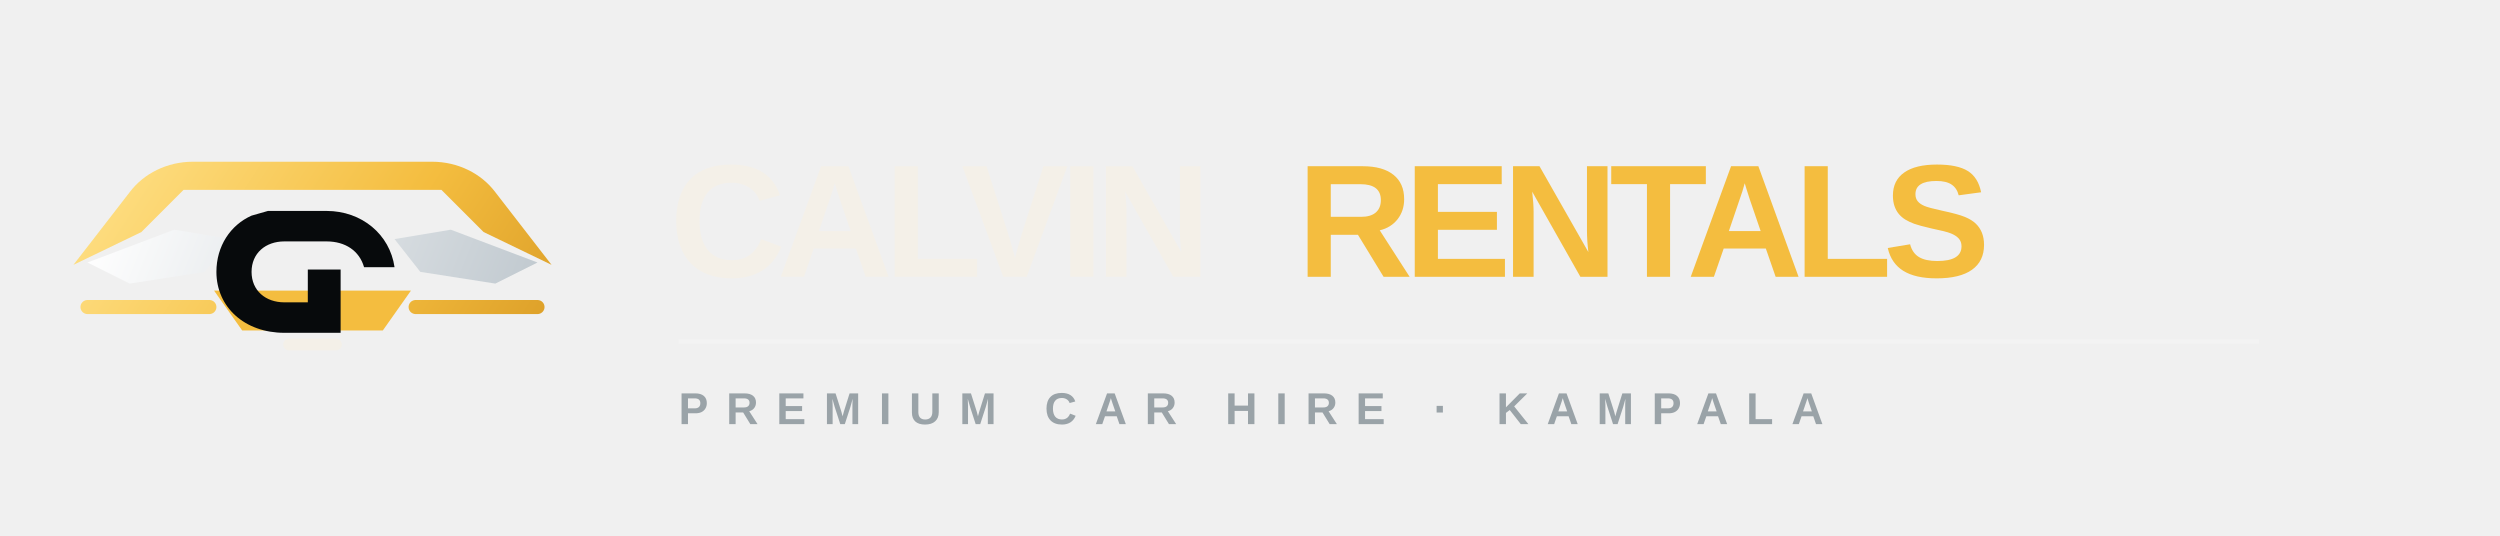
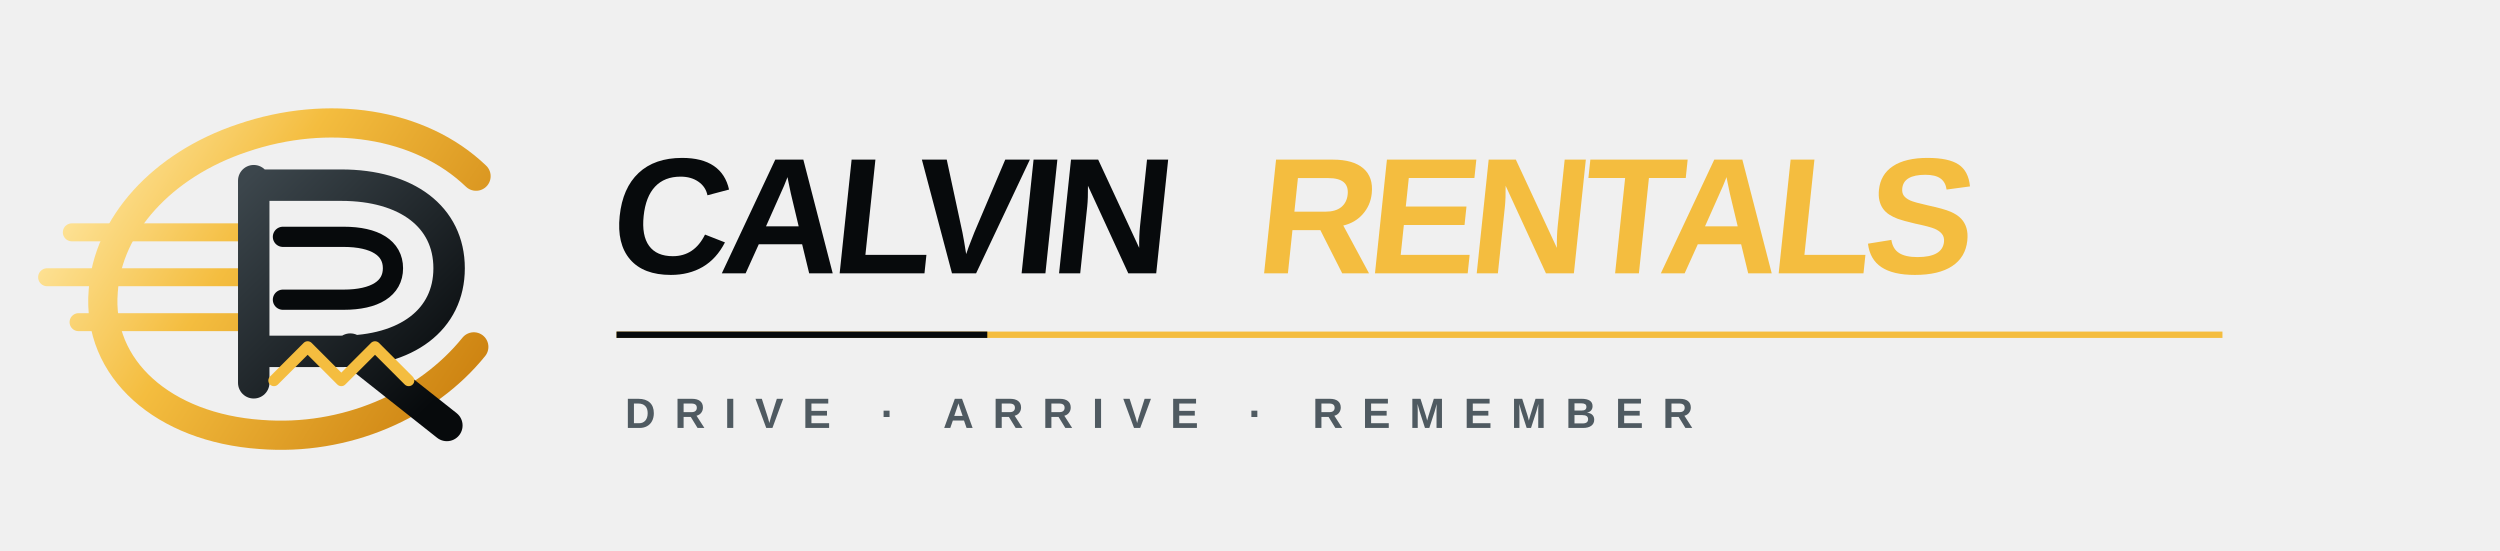
- <svg xmlns="http://www.w3.org/2000/svg" viewBox="0 0 1120 240" role="img" aria-labelledby="title desc">
+ <svg xmlns="http://www.w3.org/2000/svg" viewBox="0 0 1180 260" role="img" aria-labelledby="title desc">
  <defs>
-     <linearGradient id="gold" x1="22" y1="28" x2="248" y2="175" gradientUnits="userSpaceOnUse">
-       <stop stop-color="#FFE28A" />
-       <stop offset=".48" stop-color="#F4BD3F" />
-       <stop offset="1" stop-color="#C98716" />
+     <linearGradient id="velocityGold" x1="18" y1="20" x2="208" y2="142" gradientUnits="userSpaceOnUse">
+       <stop stop-color="#FFE9A6" />
+       <stop offset=".38" stop-color="#F4BD3F" />
+       <stop offset="1" stop-color="#C77A0A" />
    </linearGradient>
-     <linearGradient id="white" x1="26" y1="58" x2="248" y2="148" gradientUnits="userSpaceOnUse">
-       <stop stop-color="#FFFFFF" />
-       <stop offset="1" stop-color="#AEB9C1" />
+     <linearGradient id="metal" x1="90" y1="40" x2="181" y2="132" gradientUnits="userSpaceOnUse">
+       <stop stop-color="#3C464C" />
+       <stop offset="1" stop-color="#070A0C" />
    </linearGradient>
  </defs>
-   <g transform="translate(14 42) scale(1.05)">
-     <path d="M18 73 42 42c6-8 16-13 27-13h102c11 0 21 5 27 13l24 31-29-14-18-18H65L47 59 18 73Z" fill="url(#gold)" />
-     <path d="m24 72 37-14 24 4-11 14-32 5-18-9Zm192 0-37-14-24 4 11 14 32 5 18-9Z" fill="url(#white)" />
-     <path d="M78 84h84l-12 17H90L78 84Z" fill="#F4BD3F" />
-     <path d="M101 50h25c15 0 27 10 29 24h-13c-2-7-8-11-16-11h-18c-8 0-14 5-14 13s6 13 14 13h10V75h14v27h-24c-17 0-29-11-29-26 0-11 6-20 15-24l7-2Z" fill="#070A0C" />
-     <path d="M24 91h52m88 0h52" stroke="url(#gold)" stroke-width="6" stroke-linecap="round" />
-     <path d="M110 107h20" stroke="#F4F0E8" stroke-width="5" stroke-linecap="round" />
+   <g transform="translate(18 45) scale(1.06)">
+     <path d="M195 36C170 12 129 6 91 19 55 31 31 58 29 87c-3 35 27 61 70 64 38 3 74-13 95-39" fill="none" stroke="url(#velocityGold)" stroke-width="13" stroke-linecap="round" />
+     <path d="M15 61h74M4 81h85M18 101h71" fill="none" stroke="url(#velocityGold)" stroke-width="8" stroke-linecap="round" />
+     <path d="M96 128V38m0 2h39c29 0 48 14 48 37s-19 37-48 37H96m43-1 43 34" fill="none" stroke="url(#metal)" stroke-width="14" stroke-linecap="round" stroke-linejoin="round" />
+     <path d="M109 63h27c14 0 22 5 22 14s-8 14-22 14h-27" fill="none" stroke="#070A0C" stroke-width="9" stroke-linecap="round" />
+     <path d="m105 127 15-15 15 15 15-15 15 15" fill="none" stroke="#F4BD3F" stroke-width="5" stroke-linecap="round" stroke-linejoin="round" />
  </g>
-   <text x="300" y="124" fill="#F4F0E8" font-family="Arial, Helvetica, sans-serif" font-size="72" font-weight="800" letter-spacing="-4">CALVIN</text>
-   <text x="581" y="124" fill="#F4BD3F" font-family="Arial, Helvetica, sans-serif" font-size="72" font-weight="800" letter-spacing="-4">RENTALS</text>
-   <path d="M304 153h708" stroke="#FFFFFF" stroke-opacity=".18" stroke-width="2" />
-   <text x="304" y="190" fill="#9AA3A8" font-family="Arial, Helvetica, sans-serif" font-size="20" font-weight="600" letter-spacing="8">PREMIUM CAR HIRE · KAMPALA</text>
+   <g transform="skewX(-6)">
+     <text x="300" y="129" fill="#070A0C" font-family="Arial, Helvetica, sans-serif" font-size="78" font-weight="900" letter-spacing="-4">CALVIN</text>
+     <text x="605" y="129" fill="#F4BD3F" font-family="Arial, Helvetica, sans-serif" font-size="78" font-weight="900" letter-spacing="-4">RENTALS</text>
+   </g>
+   <path d="M291 158h758" stroke="#F4BD3F" stroke-width="3" />
+   <path d="M291 158h175" stroke="#070A0C" stroke-width="3" />
+   <text x="295" y="202" fill="#4F5A61" font-family="Arial, Helvetica, sans-serif" font-size="20" font-weight="700" letter-spacing="9">DRIVE · ARRIVE · REMEMBER</text>
</svg>
